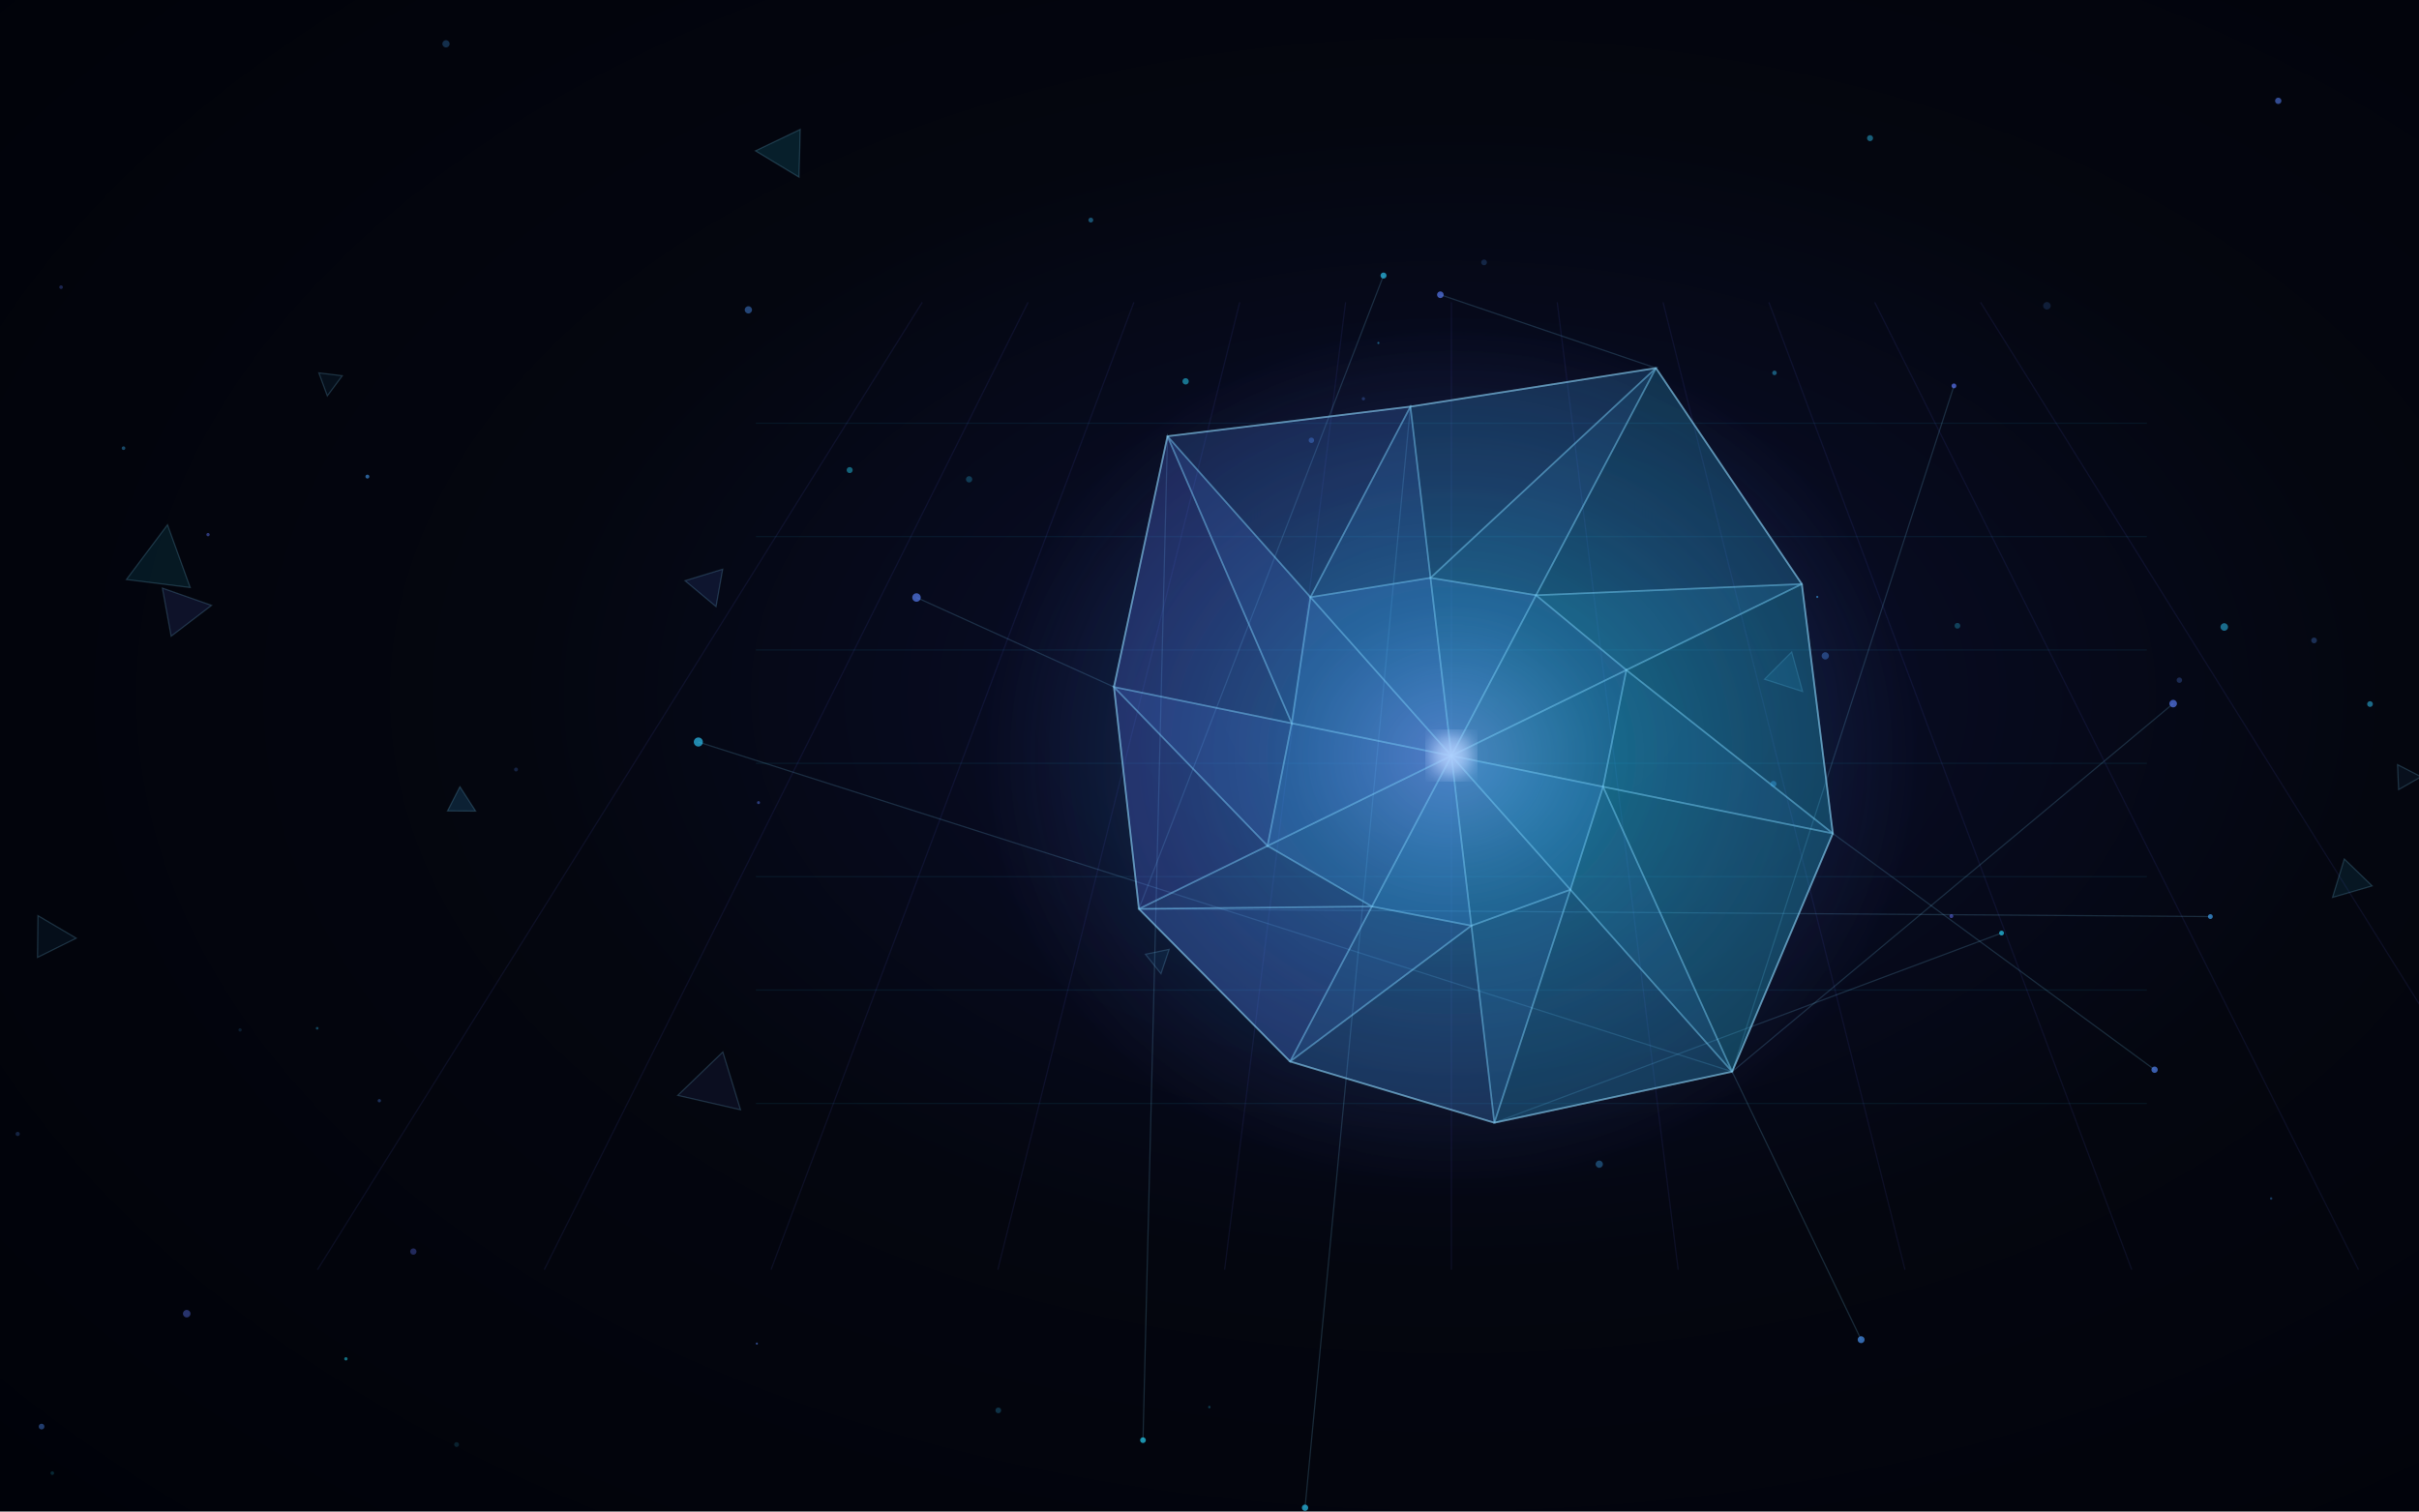
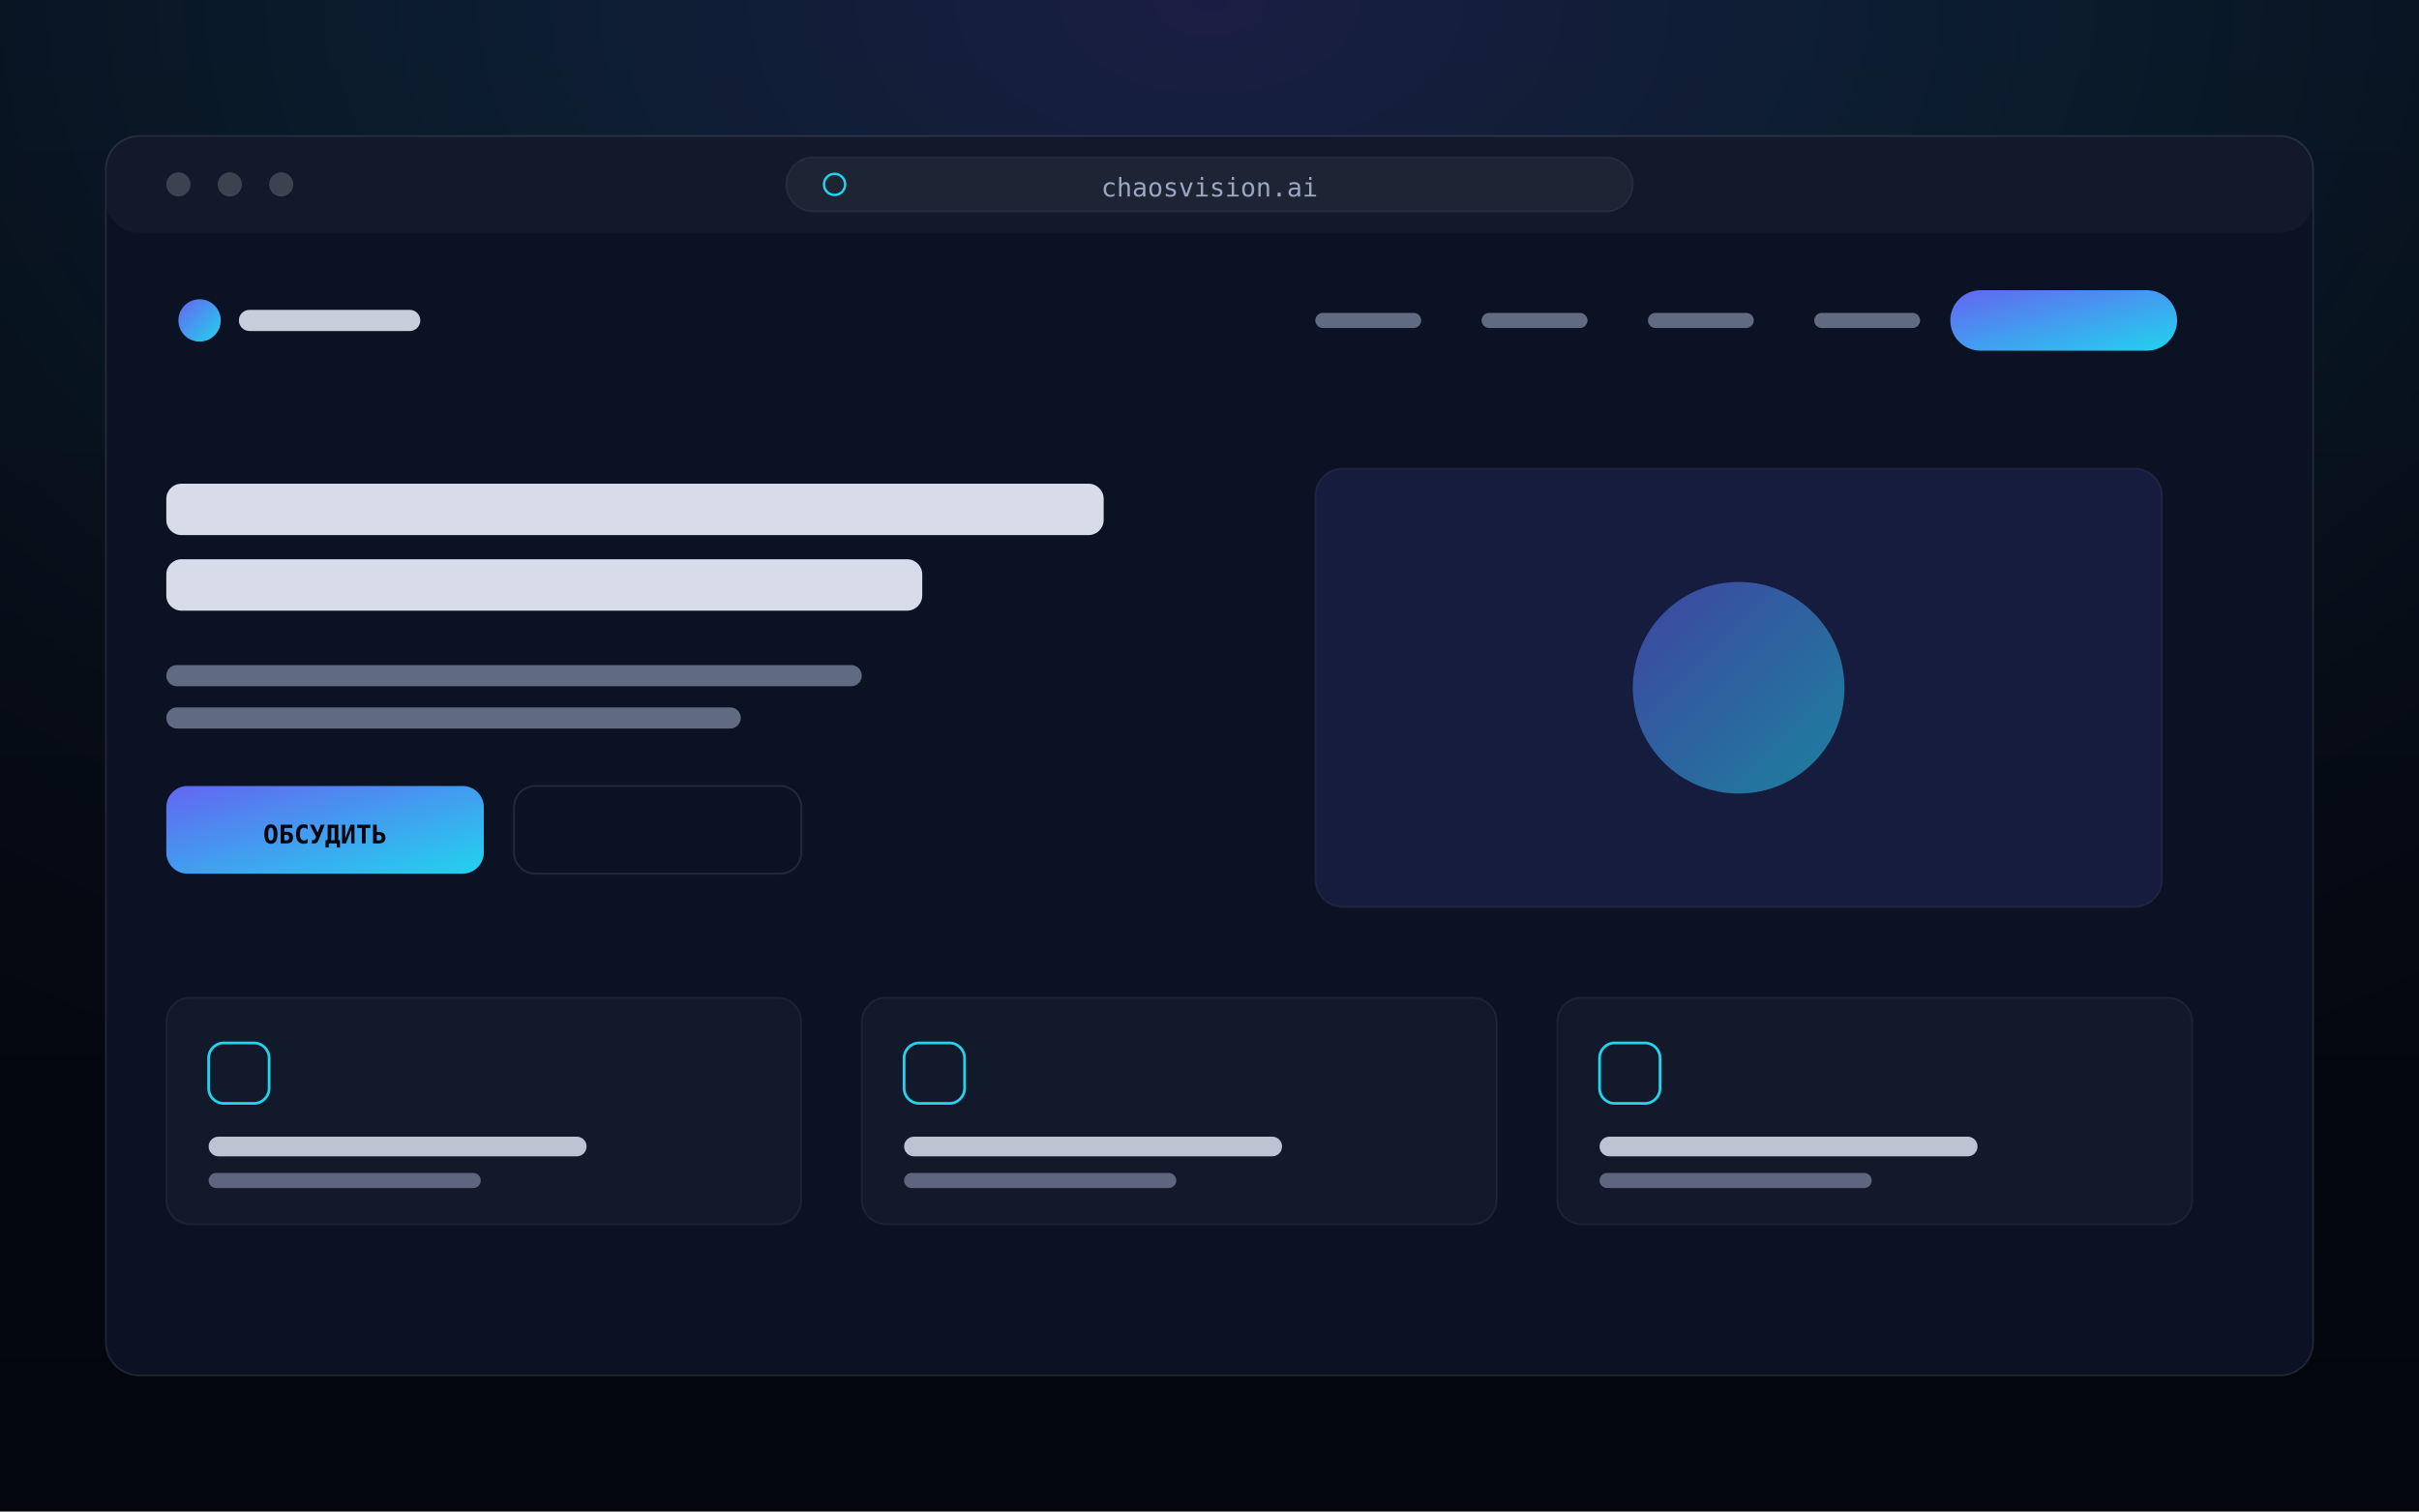
<svg xmlns="http://www.w3.org/2000/svg" viewBox="0 0 1600 1000" preserveAspectRatio="xMidYMid slice" role="img">
  <defs>
-     <radialGradient id="bg" cx="60%" cy="46%" r="80%">
-       <stop offset="0%" stop-color="#0a1030" />
-       <stop offset="48%" stop-color="#04060f" />
-       <stop offset="100%" stop-color="#000209" />
-     </radialGradient>
-     <radialGradient id="core" cx="50%" cy="50%" r="50%">
-       <stop offset="0%" stop-color="rgba(150,180,255,0.850)" />
-       <stop offset="35%" stop-color="rgba(34,211,238,0.350)" />
-       <stop offset="100%" stop-color="rgba(99,102,241,0.000)" />
+     <linearGradient id="bg" x1="0" y1="0" x2="0" y2="1">
+       <stop offset="0%" stop-color="#070b18" />
+       <stop offset="100%" stop-color="#04060d" />
+     </linearGradient>
+     <linearGradient id="grad" x1="0" y1="0" x2="1" y2="1">
+       <stop offset="0%" stop-color="#6366f1" />
+       <stop offset="100%" stop-color="#22d3ee" />
+     </linearGradient>
+     <radialGradient id="glow" cx="50%" cy="0%" r="90%">
+       <stop offset="0%" stop-color="rgba(99,102,241,0.20)" />
+       <stop offset="55%" stop-color="rgba(34,211,238,0.05)" />
+       <stop offset="100%" stop-color="rgba(0,0,0,0)" />
    </radialGradient>
    <filter id="soft">
-       <feGaussianBlur stdDeviation="6" />
+       <feGaussianBlur stdDeviation="9" />
    </filter>
+     <marker id="arw" markerWidth="9" markerHeight="9" refX="6" refY="3" orient="auto">
+       <path d="M0 0 L6 3 L0 6 Z" fill="#22d3ee" />
+     </marker>
  </defs>
  <rect width="1600" height="1000" fill="url(#bg)" />
-   <polygon points="304.2,520.5 314.6,536.6 296.0,536.5" fill="rgba(59,169,239,0.166)" stroke="rgba(125,211,252,0.200)" stroke-width="0.80" />
-   <polygon points="226.4,248.6 216.5,261.9 210.9,246.7" fill="rgba(57,172,239,0.068)" stroke="rgba(125,211,252,0.200)" stroke-width="0.80" />
-   <polygon points="1185.1,431.3 1192.3,457.5 1167.1,449.4" fill="rgba(51,182,239,0.113)" stroke="rgba(125,211,252,0.200)" stroke-width="0.80" />
-   <polygon points="473.6,401.3 453.1,384.2 478.0,376.6" fill="rgba(88,121,240,0.123)" stroke="rgba(125,211,252,0.200)" stroke-width="0.80" />
-   <polygon points="1569.0,586.1 1542.8,593.7 1550.6,568.3" fill="rgba(39,202,238,0.091)" stroke="rgba(125,211,252,0.200)" stroke-width="0.80" />
-   <polygon points="489.8,734.2 448.3,724.7 478.1,696.0" fill="rgba(94,110,241,0.078)" stroke="rgba(125,211,252,0.200)" stroke-width="0.80" />
-   <polygon points="1585.8,505.9 1601.4,513.9 1586.5,522.4" fill="rgba(66,157,239,0.064)" stroke="rgba(125,211,252,0.200)" stroke-width="0.80" />
-   <polygon points="83.6,383.4 110.8,347.2 125.8,388.7" fill="rgba(35,210,238,0.099)" stroke="rgba(125,211,252,0.200)" stroke-width="0.80" />
-   <polygon points="528.5,117.2 499.7,99.8 529.3,85.6" fill="rgba(37,206,238,0.131)" stroke="rgba(125,211,252,0.200)" stroke-width="0.80" />
-   <polygon points="25.1,605.8 50.4,620.7 24.8,633.4" fill="rgba(60,168,239,0.065)" stroke="rgba(125,211,252,0.200)" stroke-width="0.80" />
-   <polygon points="773.3,628.1 767.9,644.2 757.6,631.3" fill="rgba(53,180,239,0.075)" stroke="rgba(125,211,252,0.200)" stroke-width="0.80" />
-   <polygon points="107.4,389.1 139.9,400.5 113.2,420.9" fill="rgba(91,115,241,0.127)" stroke="rgba(125,211,252,0.200)" stroke-width="0.80" />
-   <line x1="610.0" y1="200.0" x2="210.0" y2="840.0" stroke="rgba(99,102,241,0.100)" stroke-width="0.80" opacity="1.000" />
-   <line x1="680.0" y1="200.0" x2="360.0" y2="840.0" stroke="rgba(99,102,241,0.100)" stroke-width="0.80" opacity="1.000" />
-   <line x1="750.0" y1="200.0" x2="510.0" y2="840.0" stroke="rgba(99,102,241,0.100)" stroke-width="0.80" opacity="1.000" />
-   <line x1="820.0" y1="200.0" x2="660.0" y2="840.0" stroke="rgba(99,102,241,0.100)" stroke-width="0.80" opacity="1.000" />
-   <line x1="890.0" y1="200.0" x2="810.0" y2="840.0" stroke="rgba(99,102,241,0.100)" stroke-width="0.80" opacity="1.000" />
-   <line x1="960.0" y1="200.0" x2="960.0" y2="840.0" stroke="rgba(99,102,241,0.100)" stroke-width="0.80" opacity="1.000" />
-   <line x1="1030.0" y1="200.0" x2="1110.0" y2="840.0" stroke="rgba(99,102,241,0.100)" stroke-width="0.80" opacity="1.000" />
-   <line x1="1100.0" y1="200.0" x2="1260.0" y2="840.0" stroke="rgba(99,102,241,0.100)" stroke-width="0.80" opacity="1.000" />
-   <line x1="1170.0" y1="200.0" x2="1410.0" y2="840.0" stroke="rgba(99,102,241,0.100)" stroke-width="0.80" opacity="1.000" />
-   <line x1="1240.0" y1="200.0" x2="1560.0" y2="840.0" stroke="rgba(99,102,241,0.100)" stroke-width="0.80" opacity="1.000" />
-   <line x1="1310.0" y1="200.0" x2="1710.0" y2="840.0" stroke="rgba(99,102,241,0.100)" stroke-width="0.80" opacity="1.000" />
-   <line x1="500.0" y1="280.0" x2="1420.0" y2="280.0" stroke="rgba(34,211,238,0.080)" stroke-width="0.80" opacity="1.000" />
-   <line x1="500.0" y1="355.0" x2="1420.0" y2="355.0" stroke="rgba(34,211,238,0.080)" stroke-width="0.80" opacity="1.000" />
-   <line x1="500.0" y1="430.0" x2="1420.0" y2="430.0" stroke="rgba(34,211,238,0.080)" stroke-width="0.80" opacity="1.000" />
-   <line x1="500.0" y1="505.0" x2="1420.0" y2="505.0" stroke="rgba(34,211,238,0.080)" stroke-width="0.80" opacity="1.000" />
-   <line x1="500.0" y1="580.0" x2="1420.0" y2="580.0" stroke="rgba(34,211,238,0.080)" stroke-width="0.80" opacity="1.000" />
-   <line x1="500.0" y1="655.0" x2="1420.0" y2="655.0" stroke="rgba(34,211,238,0.080)" stroke-width="0.80" opacity="1.000" />
-   <line x1="500.0" y1="730.0" x2="1420.0" y2="730.0" stroke="rgba(34,211,238,0.080)" stroke-width="0.80" opacity="1.000" />
-   <line x1="736.8" y1="454.5" x2="606.2" y2="395.3" stroke="rgba(125,211,252,0.180)" stroke-width="0.80" opacity="1.000" />
-   <circle cx="606.2" cy="395.3" r="2.8" fill="rgba(86,124,240,0.700)" opacity="1.000" />
-   <line x1="1145.7" y1="709.0" x2="461.9" y2="490.9" stroke="rgba(125,211,252,0.180)" stroke-width="0.80" opacity="1.000" />
-   <circle cx="461.9" cy="490.9" r="3.0" fill="rgba(46,191,239,0.700)" opacity="1.000" />
-   <line x1="753.3" y1="601.3" x2="915.1" y2="182.3" stroke="rgba(125,211,252,0.180)" stroke-width="0.80" opacity="1.000" />
-   <circle cx="915.1" cy="182.3" r="2.0" fill="rgba(43,196,238,0.700)" opacity="1.000" />
-   <line x1="1212.3" y1="551.4" x2="1425.1" y2="707.7" stroke="rgba(125,211,252,0.180)" stroke-width="0.80" opacity="1.000" />
-   <circle cx="1425.1" cy="707.7" r="2.1" fill="rgba(82,130,240,0.700)" opacity="1.000" />
-   <line x1="1145.7" y1="709.0" x2="1437.4" y2="465.5" stroke="rgba(125,211,252,0.180)" stroke-width="0.80" opacity="1.000" />
-   <circle cx="1437.4" cy="465.5" r="2.5" fill="rgba(87,121,240,0.700)" opacity="1.000" />
-   <line x1="1145.7" y1="709.0" x2="1292.4" y2="255.3" stroke="rgba(125,211,252,0.180)" stroke-width="0.80" opacity="1.000" />
-   <circle cx="1292.4" cy="255.3" r="1.6" fill="rgba(91,116,241,0.700)" opacity="1.000" />
-   <line x1="1145.7" y1="709.0" x2="1231.0" y2="886.3" stroke="rgba(125,211,252,0.180)" stroke-width="0.80" opacity="1.000" />
-   <circle cx="1231.0" cy="886.3" r="2.3" fill="rgba(72,147,240,0.700)" opacity="1.000" />
-   <line x1="932.9" y1="269.0" x2="863.2" y2="997.5" stroke="rgba(125,211,252,0.180)" stroke-width="0.80" opacity="1.000" />
-   <circle cx="863.2" cy="997.5" r="2.1" fill="rgba(43,196,238,0.700)" opacity="1.000" />
-   <line x1="1095.3" y1="243.5" x2="952.7" y2="195.0" stroke="rgba(125,211,252,0.180)" stroke-width="0.80" opacity="1.000" />
-   <circle cx="952.7" cy="195.0" r="2.2" fill="rgba(88,121,240,0.700)" opacity="1.000" />
-   <line x1="772.2" y1="288.6" x2="756.0" y2="952.8" stroke="rgba(125,211,252,0.180)" stroke-width="0.80" opacity="1.000" />
-   <circle cx="756.0" cy="952.8" r="1.9" fill="rgba(38,205,238,0.700)" opacity="1.000" />
-   <line x1="988.4" y1="742.8" x2="1323.9" y2="617.3" stroke="rgba(125,211,252,0.180)" stroke-width="0.80" opacity="1.000" />
-   <circle cx="1323.9" cy="617.3" r="1.6" fill="rgba(39,203,238,0.700)" opacity="1.000" />
-   <line x1="753.3" y1="601.3" x2="1462.0" y2="606.4" stroke="rgba(125,211,252,0.180)" stroke-width="0.80" opacity="1.000" />
-   <circle cx="1462.0" cy="606.4" r="1.6" fill="rgba(64,160,239,0.700)" opacity="1.000" />
-   <ellipse cx="960.0" cy="500.0" rx="312" ry="288" fill="url(#core)" filter="url(#soft)" opacity="0.7" />
-   <polygon points="1145.7,709.0 988.4,742.8 1038.7,588.6" fill="rgba(54,178,239,0.276)" stroke="rgba(125,211,252,0.280)" stroke-width="1.10" />
-   <polygon points="1038.7,588.6 988.4,742.8 973.2,612.4" fill="rgba(61,165,239,0.347)" stroke="rgba(125,211,252,0.280)" stroke-width="1.10" />
-   <polygon points="1038.7,588.6 973.2,612.4 960.0,500.0" fill="rgba(63,163,239,0.406)" stroke="rgba(125,211,252,0.280)" stroke-width="1.10" />
-   <polygon points="988.4,742.8 853.3,702.3 973.2,612.4" fill="rgba(69,152,240,0.260)" stroke="rgba(125,211,252,0.280)" stroke-width="1.10" />
-   <polygon points="973.2,612.4 853.3,702.3 907.4,599.7" fill="rgba(73,146,240,0.346)" stroke="rgba(125,211,252,0.280)" stroke-width="1.10" />
-   <polygon points="973.2,612.4 907.4,599.7 960.0,500.0" fill="rgba(68,154,240,0.463)" stroke="rgba(125,211,252,0.280)" stroke-width="1.10" />
-   <polygon points="853.3,702.3 753.3,601.3 907.4,599.7" fill="rgba(82,130,240,0.326)" stroke="rgba(125,211,252,0.280)" stroke-width="1.10" />
-   <polygon points="907.4,599.7 753.3,601.3 838.4,559.6" fill="rgba(83,129,240,0.286)" stroke="rgba(125,211,252,0.280)" stroke-width="1.10" />
-   <polygon points="907.4,599.7 838.4,559.6 960.0,500.0" fill="rgba(74,144,240,0.431)" stroke="rgba(125,211,252,0.280)" stroke-width="1.10" />
-   <polygon points="753.3,601.3 736.8,454.5 838.4,559.6" fill="rgba(90,116,241,0.274)" stroke="rgba(125,211,252,0.280)" stroke-width="1.10" />
-   <polygon points="838.4,559.6 736.8,454.5 854.4,478.5" fill="rgba(86,124,240,0.369)" stroke="rgba(125,211,252,0.280)" stroke-width="1.10" />
-   <polygon points="838.4,559.6 854.4,478.5 960.0,500.0" fill="rgba(76,140,240,0.455)" stroke="rgba(125,211,252,0.280)" stroke-width="1.10" />
-   <polygon points="736.8,454.5 772.2,288.6 854.4,478.5" fill="rgba(89,119,241,0.264)" stroke="rgba(125,211,252,0.280)" stroke-width="1.10" />
-   <polygon points="854.4,478.5 772.2,288.6 866.8,395.1" fill="rgba(83,128,240,0.335)" stroke="rgba(125,211,252,0.280)" stroke-width="1.10" />
-   <polygon points="854.4,478.5 866.8,395.1 960.0,500.0" fill="rgba(75,142,240,0.444)" stroke="rgba(125,211,252,0.280)" stroke-width="1.10" />
-   <polygon points="772.2,288.6 932.9,269.0 866.8,395.1" fill="rgba(80,134,240,0.210)" stroke="rgba(125,211,252,0.280)" stroke-width="1.10" />
-   <polygon points="866.8,395.1 932.9,269.0 946.2,382.3" fill="rgba(72,147,240,0.301)" stroke="rgba(125,211,252,0.280)" stroke-width="1.10" />
-   <polygon points="866.8,395.1 946.2,382.3 960.0,500.0" fill="rgba(71,149,240,0.446)" stroke="rgba(125,211,252,0.280)" stroke-width="1.10" />
-   <polygon points="932.9,269.0 1095.3,243.5 946.2,382.3" fill="rgba(62,163,239,0.228)" stroke="rgba(125,211,252,0.280)" stroke-width="1.10" />
-   <polygon points="946.2,382.3 1095.3,243.5 1016.0,393.8" fill="rgba(59,169,239,0.289)" stroke="rgba(125,211,252,0.280)" stroke-width="1.10" />
-   <polygon points="946.2,382.3 1016.0,393.8 960.0,500.0" fill="rgba(65,160,239,0.422)" stroke="rgba(125,211,252,0.280)" stroke-width="1.10" />
-   <polygon points="1095.3,243.5 1191.8,386.4 1016.0,393.8" fill="rgba(48,187,239,0.230)" stroke="rgba(125,211,252,0.280)" stroke-width="1.10" />
-   <polygon points="1016.0,393.8 1191.8,386.4 1075.7,443.3" fill="rgba(49,186,239,0.333)" stroke="rgba(125,211,252,0.280)" stroke-width="1.10" />
-   <polygon points="1016.0,393.8 1075.7,443.3 960.0,500.0" fill="rgba(59,169,239,0.374)" stroke="rgba(125,211,252,0.280)" stroke-width="1.10" />
-   <polygon points="1191.8,386.4 1212.3,551.4 1075.7,443.3" fill="rgba(41,200,238,0.265)" stroke="rgba(125,211,252,0.280)" stroke-width="1.10" />
-   <polygon points="1075.7,443.3 1212.3,551.4 1060.3,520.5" fill="rgba(46,191,239,0.318)" stroke="rgba(125,211,252,0.280)" stroke-width="1.10" />
-   <polygon points="1075.7,443.3 1060.3,520.5 960.0,500.0" fill="rgba(57,172,239,0.365)" stroke="rgba(125,211,252,0.280)" stroke-width="1.10" />
-   <polygon points="1212.3,551.4 1145.7,709.0 1060.3,520.5" fill="rgba(43,196,238,0.286)" stroke="rgba(125,211,252,0.280)" stroke-width="1.10" />
-   <polygon points="1060.3,520.5 1145.7,709.0 1038.7,588.6" fill="rgba(51,183,239,0.335)" stroke="rgba(125,211,252,0.280)" stroke-width="1.10" />
-   <polygon points="1060.3,520.5 1038.7,588.6 960.0,500.0" fill="rgba(59,170,239,0.451)" stroke="rgba(125,211,252,0.280)" stroke-width="1.10" />
-   <line x1="1145.7" y1="709.0" x2="988.4" y2="742.8" stroke="rgba(150,220,255,0.450)" stroke-width="1.20" opacity="1.000" />
-   <line x1="988.4" y1="742.8" x2="853.3" y2="702.3" stroke="rgba(150,220,255,0.450)" stroke-width="1.20" opacity="1.000" />
-   <line x1="853.3" y1="702.3" x2="753.3" y2="601.3" stroke="rgba(150,220,255,0.450)" stroke-width="1.20" opacity="1.000" />
-   <line x1="753.3" y1="601.3" x2="736.8" y2="454.5" stroke="rgba(150,220,255,0.450)" stroke-width="1.20" opacity="1.000" />
-   <line x1="736.8" y1="454.5" x2="772.2" y2="288.6" stroke="rgba(150,220,255,0.450)" stroke-width="1.20" opacity="1.000" />
-   <line x1="772.2" y1="288.6" x2="932.9" y2="269.0" stroke="rgba(150,220,255,0.450)" stroke-width="1.20" opacity="1.000" />
-   <line x1="932.9" y1="269.0" x2="1095.3" y2="243.5" stroke="rgba(150,220,255,0.450)" stroke-width="1.20" opacity="1.000" />
-   <line x1="1095.3" y1="243.5" x2="1191.8" y2="386.4" stroke="rgba(150,220,255,0.450)" stroke-width="1.20" opacity="1.000" />
-   <line x1="1191.8" y1="386.4" x2="1212.3" y2="551.4" stroke="rgba(150,220,255,0.450)" stroke-width="1.20" opacity="1.000" />
-   <line x1="1212.3" y1="551.4" x2="1145.7" y2="709.0" stroke="rgba(150,220,255,0.450)" stroke-width="1.20" opacity="1.000" />
-   <circle cx="960.0" cy="500.0" r="14" fill="rgba(180,210,255,0.900)" filter="url(#soft)" />
-   <circle cx="784.2" cy="252.3" r="2.1" fill="rgba(39,203,238,0.546)" opacity="1.000" />
-   <circle cx="1294.7" cy="414.0" r="1.9" fill="rgba(43,196,238,0.296)" opacity="1.000" />
-   <circle cx="1207.3" cy="433.9" r="2.4" fill="rgba(76,141,240,0.396)" opacity="1.000" />
-   <circle cx="721.5" cy="145.6" r="1.6" fill="rgba(51,182,239,0.431)" opacity="1.000" />
-   <circle cx="1502.2" cy="792.9" r="0.8" fill="rgba(67,156,240,0.351)" opacity="1.000" />
-   <circle cx="27.5" cy="943.8" r="1.9" fill="rgba(78,137,240,0.431)" opacity="1.000" />
-   <circle cx="1057.8" cy="770.2" r="2.4" fill="rgba(62,164,239,0.383)" opacity="1.000" />
-   <circle cx="911.7" cy="226.9" r="0.7" fill="rgba(51,183,239,0.475)" opacity="1.000" />
-   <circle cx="137.6" cy="353.7" r="1.1" fill="rgba(92,114,241,0.463)" opacity="1.000" />
-   <circle cx="641.0" cy="317.1" r="2.1" fill="rgba(47,189,239,0.275)" opacity="1.000" />
-   <circle cx="901.8" cy="263.8" r="1.1" fill="rgba(82,131,240,0.284)" opacity="1.000" />
-   <circle cx="295.0" cy="29.0" r="2.4" fill="rgba(67,156,240,0.276)" opacity="1.000" />
-   <circle cx="799.9" cy="930.9" r="0.8" fill="rgba(43,196,238,0.286)" opacity="1.000" />
-   <circle cx="34.6" cy="974.6" r="1.2" fill="rgba(39,203,238,0.189)" opacity="1.000" />
-   <circle cx="209.8" cy="680.3" r="0.9" fill="rgba(48,187,239,0.341)" opacity="1.000" />
-   <circle cx="1530.6" cy="423.7" r="1.9" fill="rgba(78,137,240,0.307)" opacity="1.000" />
-   <circle cx="867.4" cy="291.3" r="1.8" fill="rgba(78,138,240,0.393)" opacity="1.000" />
-   <circle cx="243.0" cy="315.3" r="1.3" fill="rgba(68,154,240,0.597)" opacity="1.000" />
-   <circle cx="1567.6" cy="465.8" r="1.9" fill="rgba(47,190,239,0.536)" opacity="1.000" />
-   <circle cx="981.6" cy="173.6" r="1.9" fill="rgba(73,145,240,0.213)" opacity="1.000" />
-   <circle cx="250.9" cy="728.2" r="1.1" fill="rgba(80,133,240,0.332)" opacity="1.000" />
-   <circle cx="501.7" cy="531.0" r="1.0" fill="rgba(88,121,240,0.454)" opacity="1.000" />
-   <circle cx="123.5" cy="869.1" r="2.5" fill="rgba(91,115,241,0.425)" opacity="1.000" />
-   <circle cx="1353.9" cy="202.3" r="2.5" fill="rgba(76,141,240,0.175)" opacity="1.000" />
-   <circle cx="81.7" cy="296.5" r="1.2" fill="rgba(56,174,239,0.404)" opacity="1.000" />
-   <circle cx="1290.7" cy="606.1" r="1.3" fill="rgba(95,109,241,0.535)" opacity="1.000" />
-   <circle cx="500.6" cy="888.9" r="0.7" fill="rgba(83,128,240,0.556)" opacity="1.000" />
-   <circle cx="1236.9" cy="91.4" r="2.0" fill="rgba(45,192,239,0.468)" opacity="1.000" />
-   <circle cx="1173.7" cy="246.7" r="1.5" fill="rgba(47,189,239,0.446)" opacity="1.000" />
-   <circle cx="40.4" cy="190.0" r="1.2" fill="rgba(90,118,241,0.295)" opacity="1.000" />
-   <circle cx="228.8" cy="899.0" r="1.1" fill="rgba(35,209,238,0.520)" opacity="1.000" />
-   <circle cx="495.0" cy="205.0" r="2.4" fill="rgba(75,142,240,0.463)" opacity="1.000" />
-   <circle cx="1173.0" cy="518.6" r="2.0" fill="rgba(57,172,239,0.407)" opacity="1.000" />
-   <circle cx="273.4" cy="828.0" r="2.1" fill="rgba(94,111,241,0.345)" opacity="1.000" />
-   <circle cx="341.3" cy="509.1" r="1.3" fill="rgba(82,131,240,0.224)" opacity="1.000" />
-   <circle cx="1202.0" cy="394.9" r="0.7" fill="rgba(62,164,239,0.593)" opacity="1.000" />
-   <circle cx="660.3" cy="933.1" r="1.9" fill="rgba(51,182,239,0.253)" opacity="1.000" />
-   <circle cx="158.8" cy="681.4" r="1.1" fill="rgba(59,169,239,0.152)" opacity="1.000" />
-   <circle cx="1471.2" cy="414.8" r="2.5" fill="rgba(45,192,239,0.538)" opacity="1.000" />
-   <circle cx="1506.9" cy="66.7" r="2.1" fill="rgba(85,125,240,0.582)" opacity="1.000" />
-   <circle cx="1441.5" cy="450.0" r="1.8" fill="rgba(83,129,240,0.278)" opacity="1.000" />
-   <circle cx="562.0" cy="311.0" r="2.0" fill="rgba(38,205,238,0.463)" opacity="1.000" />
-   <circle cx="11.7" cy="750.2" r="1.4" fill="rgba(79,136,240,0.243)" opacity="1.000" />
-   <circle cx="302.0" cy="955.7" r="1.6" fill="rgba(48,188,239,0.160)" opacity="1.000" />
+   <rect width="1600" height="1000" fill="url(#glow)" />
+   <rect x="70.0" y="90.0" width="1460.0" height="820.0" rx="22.0" fill="#0b1224" stroke="rgba(255,255,255,0.10)" stroke-width="1.20" />
+   <rect x="70.0" y="90.0" width="1460.0" height="64.0" rx="22.0" fill="rgba(255,255,255,0.03)" />
+   <circle cx="118.0" cy="122.0" r="8.0" fill="rgba(255,255,255,0.18)" opacity="1.000" />
+   <circle cx="152.0" cy="122.0" r="8.0" fill="rgba(255,255,255,0.18)" opacity="1.000" />
+   <circle cx="186.0" cy="122.0" r="8.0" fill="rgba(255,255,255,0.18)" opacity="1.000" />
+   <rect x="520.0" y="104.0" width="560.0" height="36.0" rx="18.0" fill="rgba(255,255,255,0.05)" stroke="rgba(255,255,255,0.055)" stroke-width="1.20" />
+   <circle cx="552" cy="122" r="7" fill="none" stroke="#22d3ee" stroke-width="1.6" />
+   <text x="800.0" y="130.0" font-family="'JetBrains Mono',ui-monospace,monospace" font-size="17" font-weight="500" fill="#9aa6c2" text-anchor="middle">chaosvision.ai</text>
+   <circle cx="132.0" cy="212.0" r="14.0" fill="url(#grad)" opacity="1.000" />
+   <rect x="158.0" y="205.0" width="120.0" height="14.0" rx="7.0" fill="#e9eefb" opacity="0.850" />
+   <rect x="870.0" y="207.0" width="70.0" height="10.0" rx="5.0" fill="#9aa6c2" opacity="0.600" />
+   <rect x="980.0" y="207.0" width="70.0" height="10.0" rx="5.0" fill="#9aa6c2" opacity="0.600" />
+   <rect x="1090.0" y="207.0" width="70.0" height="10.0" rx="5.0" fill="#9aa6c2" opacity="0.600" />
+   <rect x="1200.0" y="207.0" width="70.0" height="10.0" rx="5.0" fill="#9aa6c2" opacity="0.600" />
+   <rect x="1290.0" y="192.0" width="150.0" height="40.0" rx="20.0" fill="url(#grad)" />
+   <rect x="110.0" y="320.0" width="620.0" height="34.0" rx="10.0" fill="#e9eefb" opacity="0.920" />
+   <rect x="110.0" y="370.0" width="500.0" height="34.0" rx="10.0" fill="#e9eefb" opacity="0.920" />
+   <rect x="110.0" y="440.0" width="460.0" height="14.0" rx="7.0" fill="#9aa6c2" opacity="0.600" />
+   <rect x="110.0" y="468.0" width="380.0" height="14.0" rx="7.0" fill="#9aa6c2" opacity="0.600" />
+   <rect x="110.0" y="520.0" width="210.0" height="58.0" rx="14.0" fill="url(#grad)" />
+   <text x="215.0" y="558.0" font-family="'JetBrains Mono',ui-monospace,monospace" font-size="17" font-weight="600" fill="#04060d" text-anchor="middle">ОБСУДИТЬ</text>
+   <rect x="340.0" y="520.0" width="190.0" height="58.0" rx="14.0" fill="none" stroke="rgba(255,255,255,0.10)" stroke-width="1.20" />
+   <rect x="870.0" y="310.0" width="560.0" height="290.0" rx="18.0" fill="rgba(99,102,241,0.12)" stroke="rgba(255,255,255,0.055)" stroke-width="1.20" />
+   <circle cx="1150.0" cy="455.0" r="70.0" fill="url(#grad)" opacity="0.550" />
+   <circle cx="1150.0" cy="455.0" r="70.0" fill="none" opacity="1.000" />
+   <rect x="110.0" y="660.0" width="420.0" height="150.0" rx="16.0" fill="rgba(255,255,255,0.03)" stroke="rgba(255,255,255,0.055)" stroke-width="1.20" />
+   <rect x="138.0" y="690.0" width="40.0" height="40.0" rx="10.0" fill="none" stroke="#22d3ee" stroke-width="1.80" />
+   <rect x="138.0" y="752.0" width="250.0" height="13.0" rx="6.5" fill="#e9eefb" opacity="0.800" />
+   <rect x="138.0" y="776.0" width="180.0" height="10.0" rx="5.0" fill="#9aa6c2" opacity="0.550" />
+   <rect x="570.0" y="660.0" width="420.0" height="150.0" rx="16.0" fill="rgba(255,255,255,0.03)" stroke="rgba(255,255,255,0.055)" stroke-width="1.20" />
+   <rect x="598.0" y="690.0" width="40.0" height="40.0" rx="10.0" fill="none" stroke="#22d3ee" stroke-width="1.80" />
+   <rect x="598.0" y="752.0" width="250.0" height="13.0" rx="6.5" fill="#e9eefb" opacity="0.800" />
+   <rect x="598.0" y="776.0" width="180.0" height="10.0" rx="5.0" fill="#9aa6c2" opacity="0.550" />
+   <rect x="1030.0" y="660.0" width="420.0" height="150.0" rx="16.0" fill="rgba(255,255,255,0.03)" stroke="rgba(255,255,255,0.055)" stroke-width="1.20" />
+   <rect x="1058.0" y="690.0" width="40.0" height="40.0" rx="10.0" fill="none" stroke="#22d3ee" stroke-width="1.80" />
+   <rect x="1058.0" y="752.0" width="250.0" height="13.0" rx="6.5" fill="#e9eefb" opacity="0.800" />
+   <rect x="1058.0" y="776.0" width="180.0" height="10.0" rx="5.0" fill="#9aa6c2" opacity="0.550" />
</svg>
